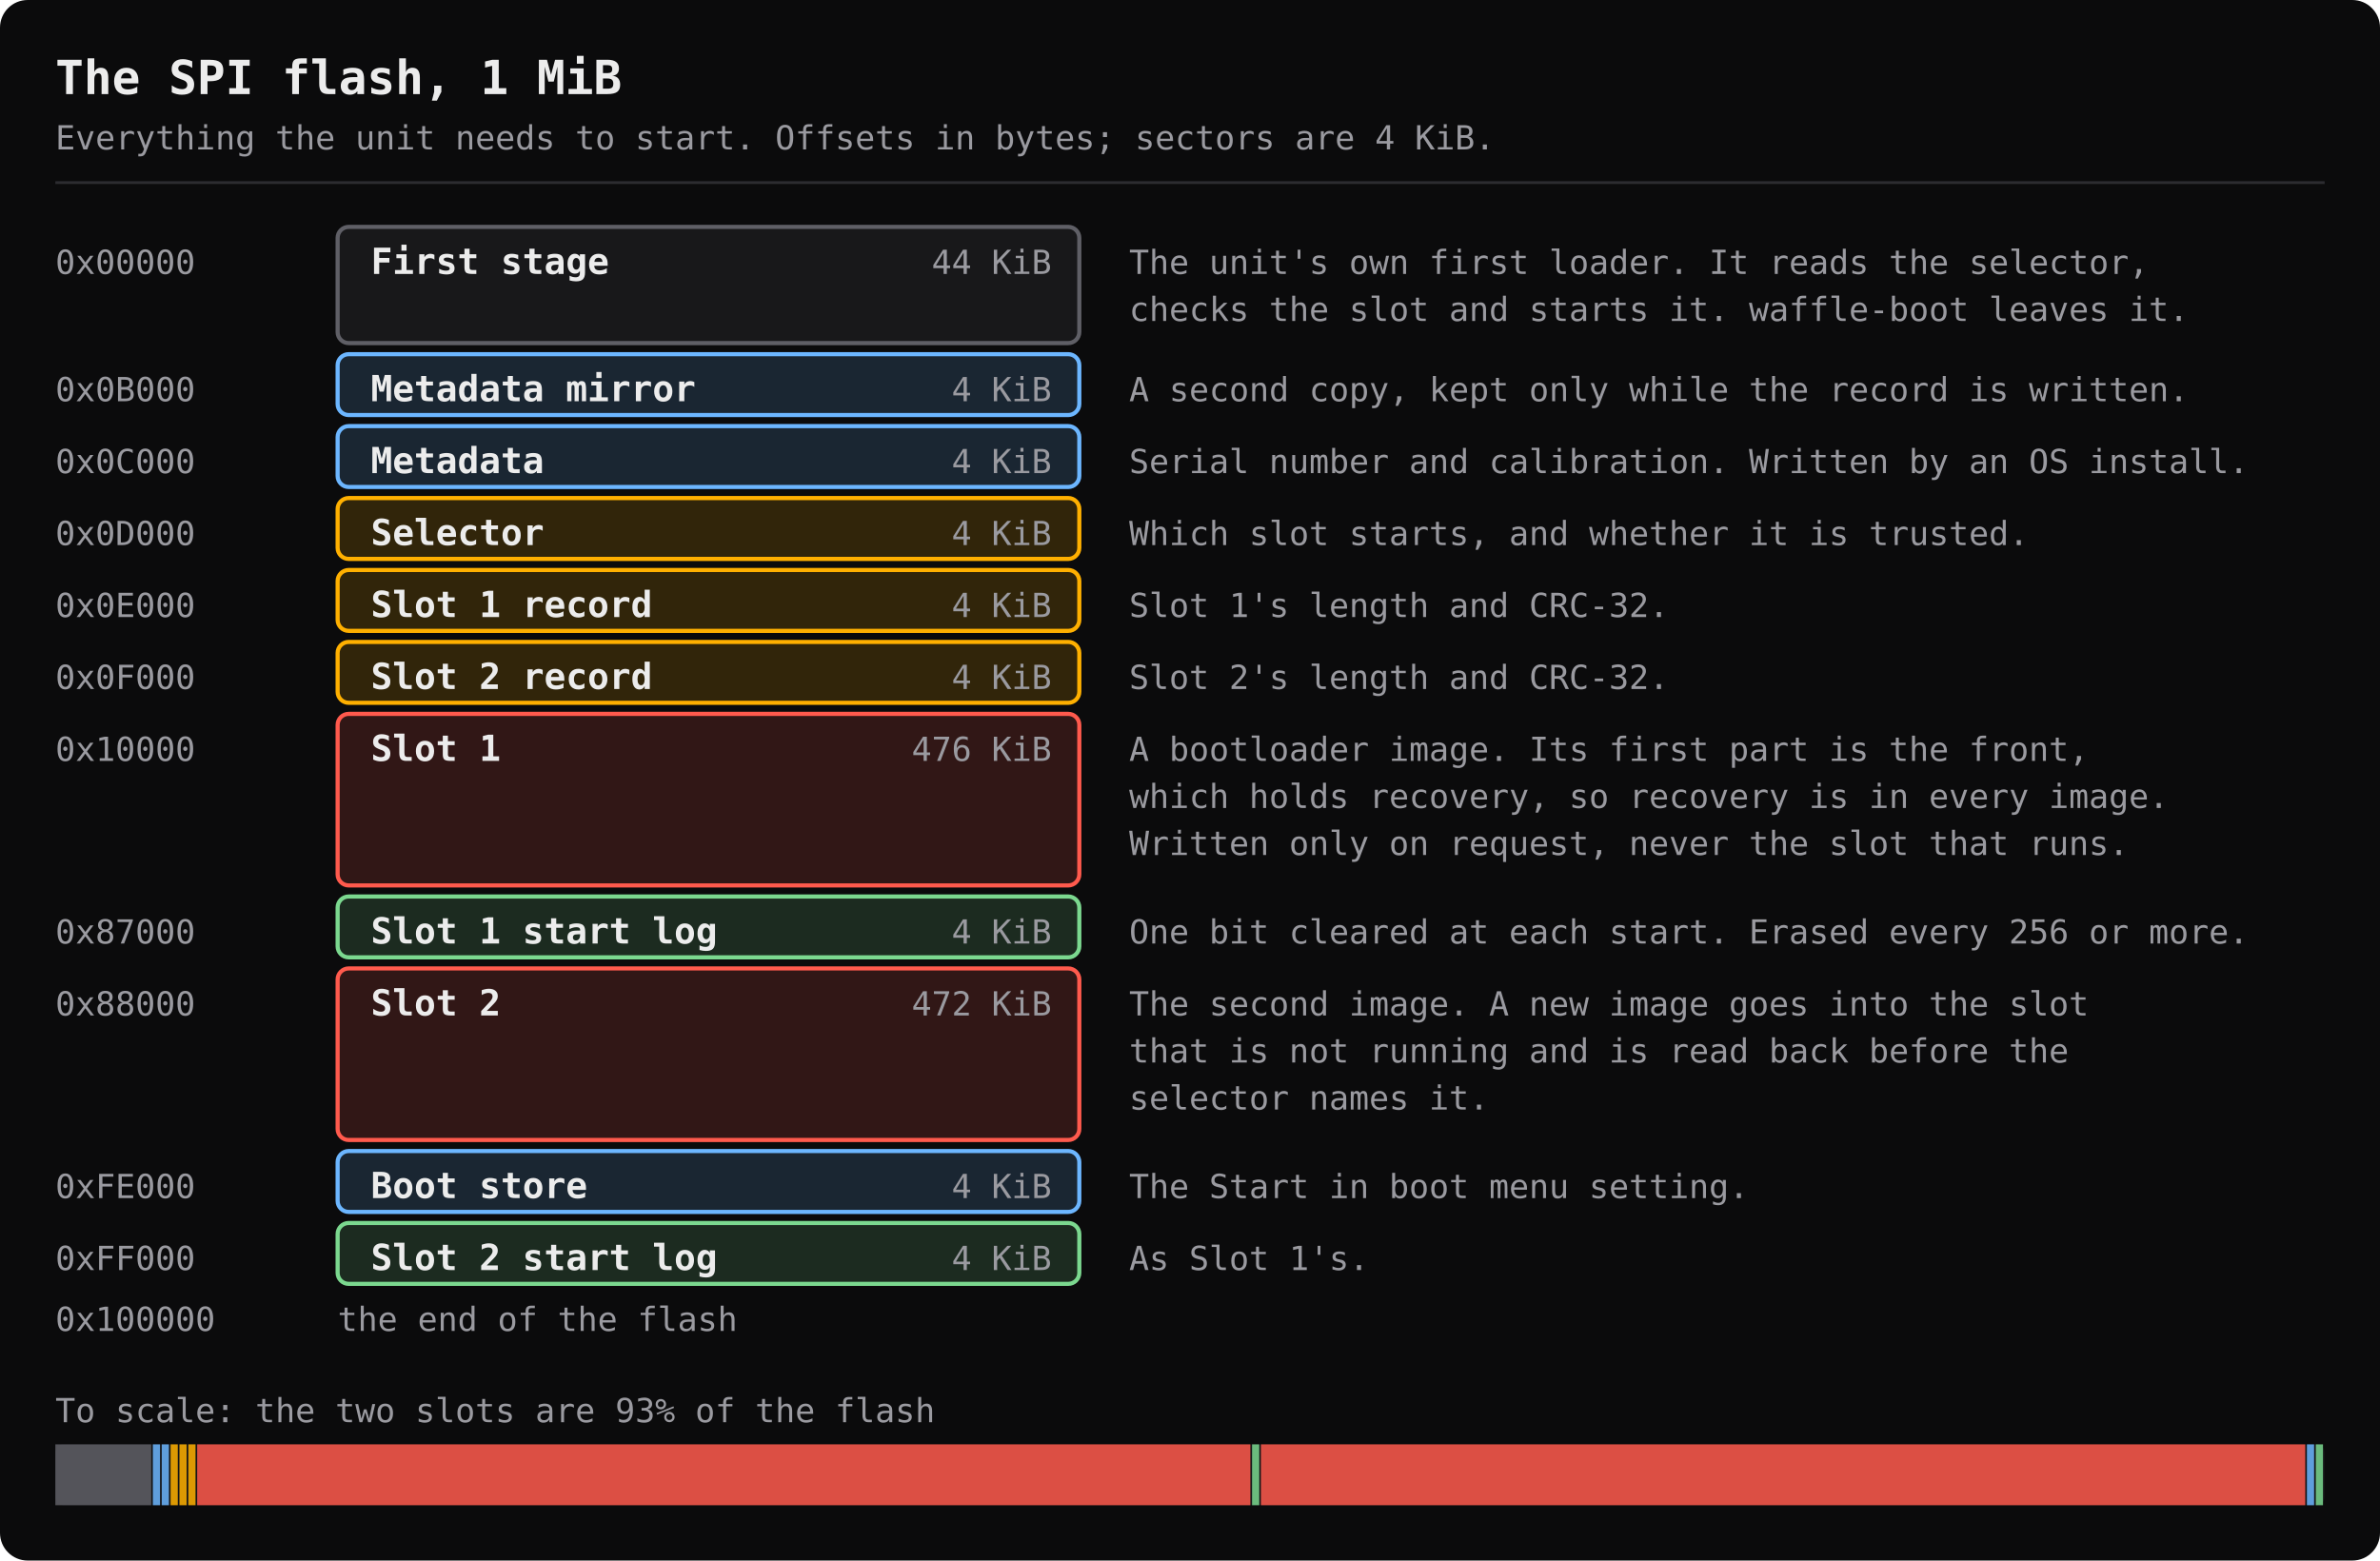
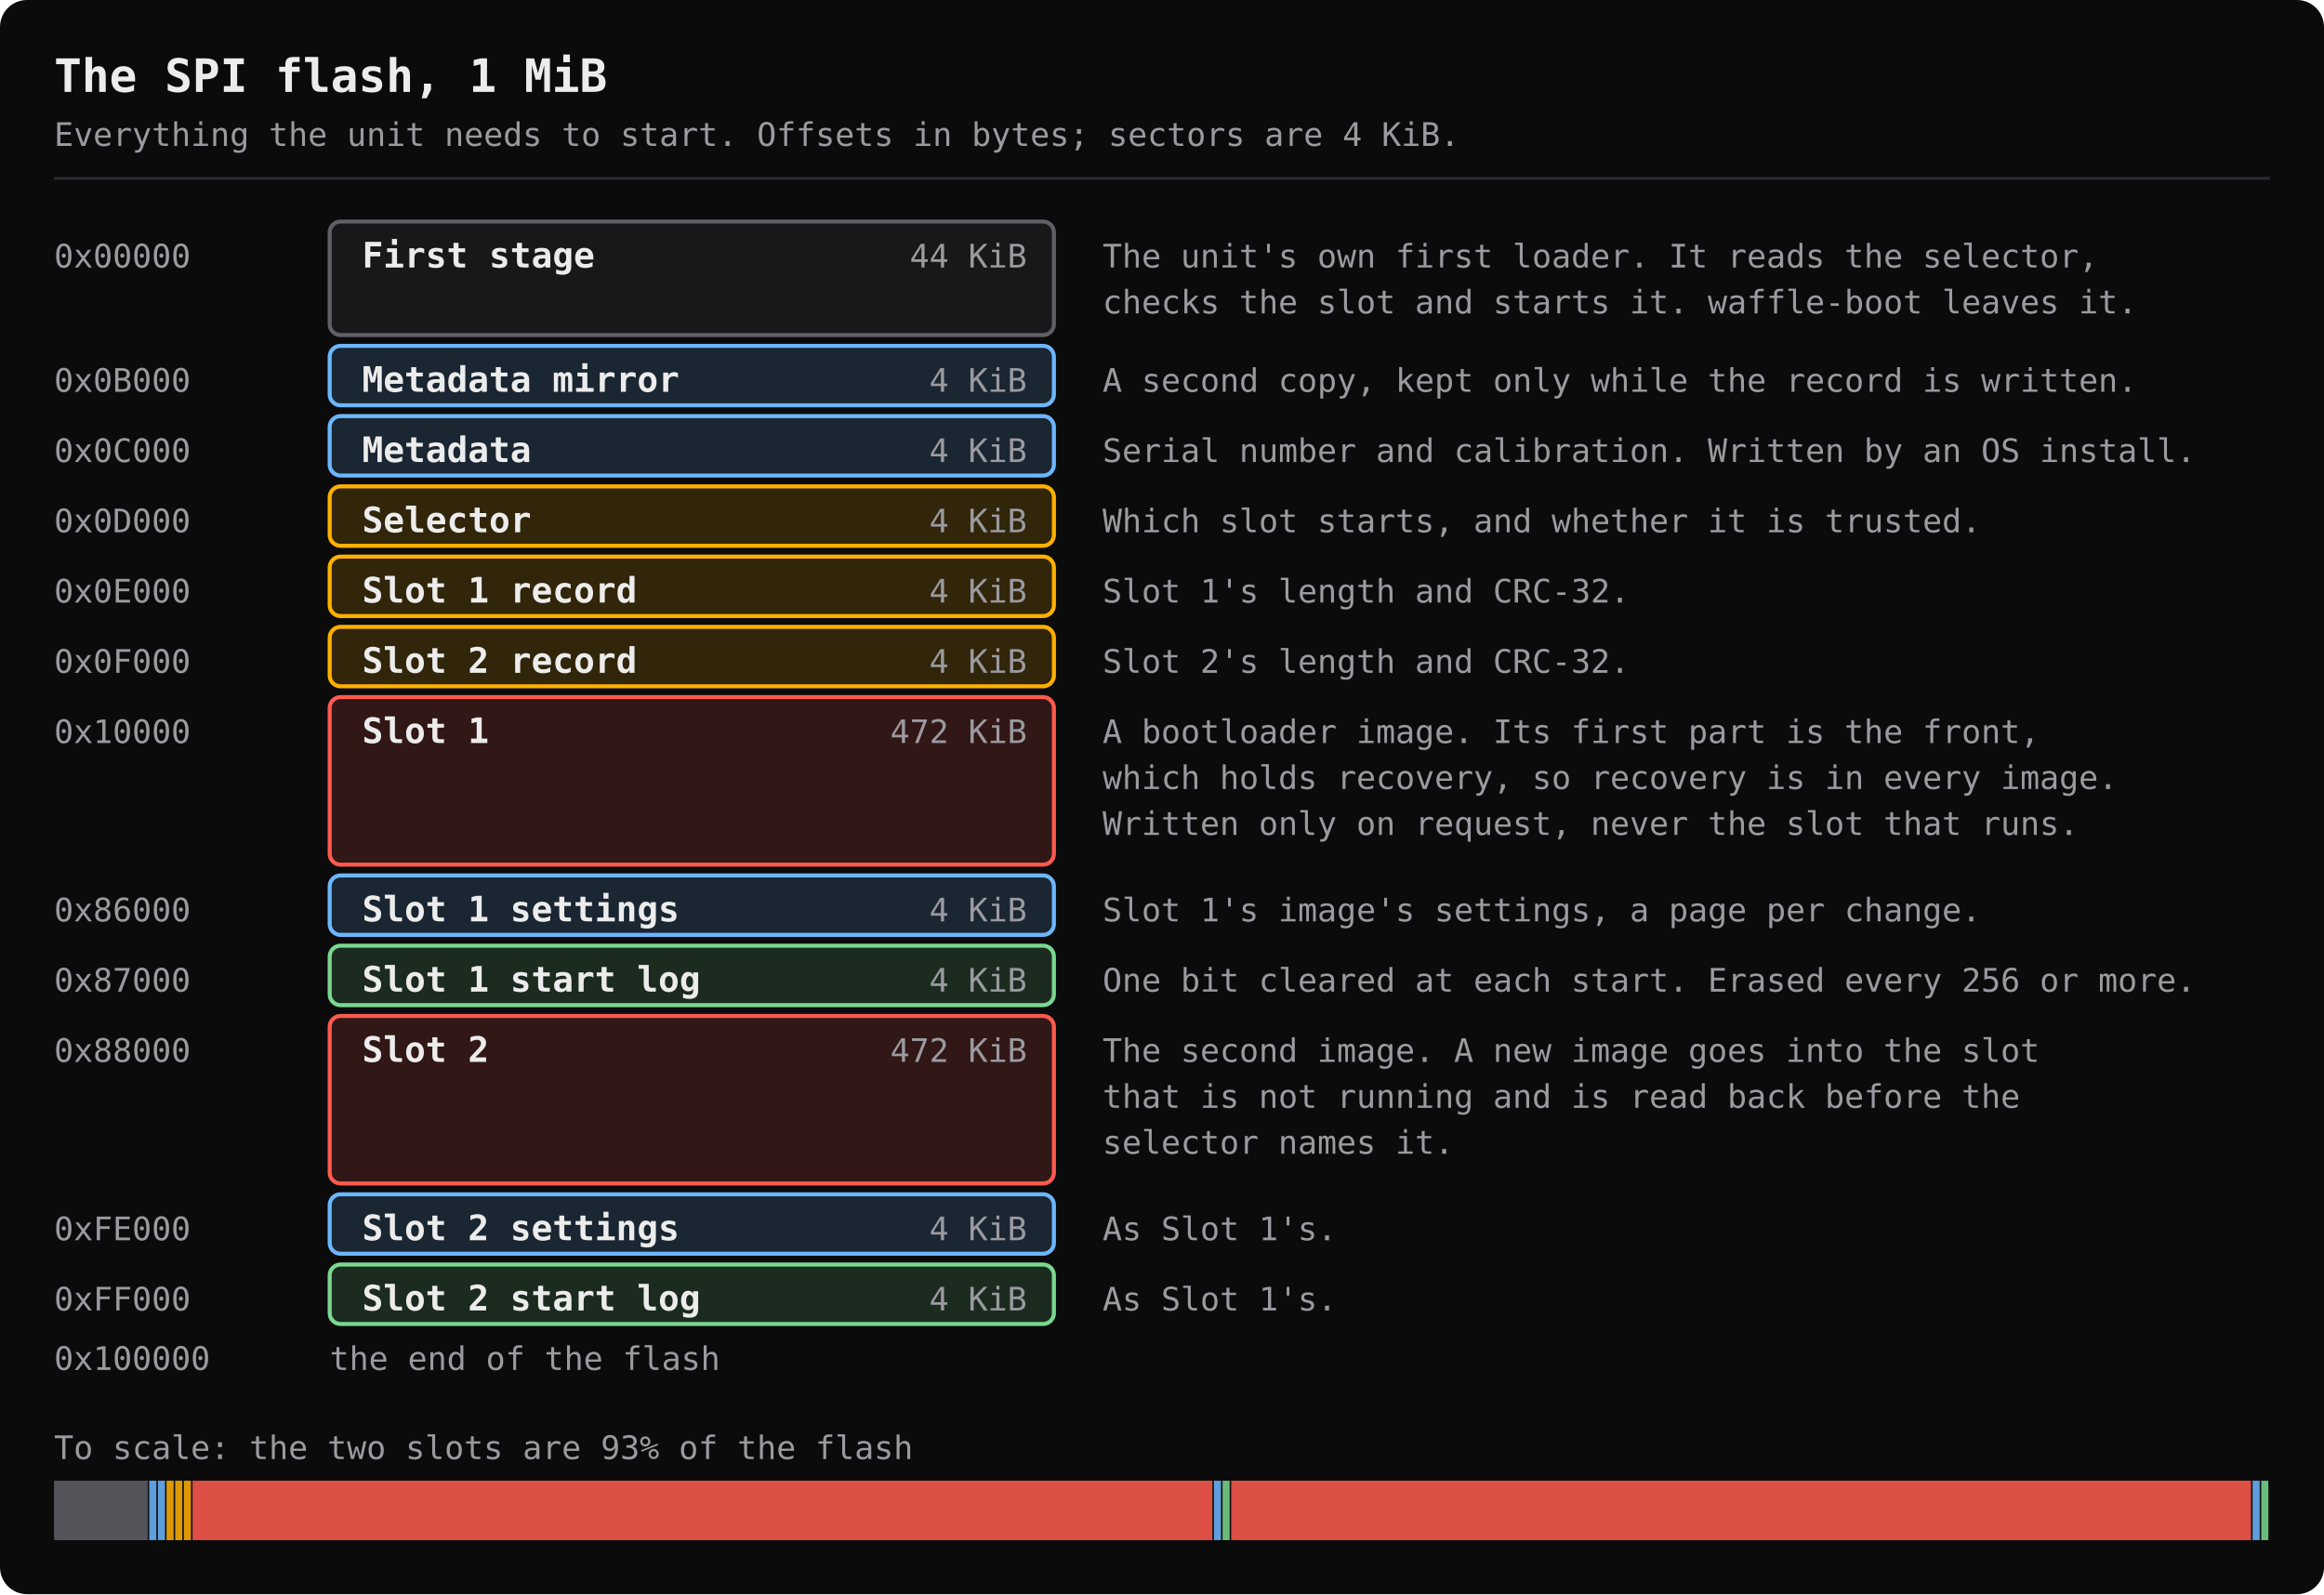
- <svg xmlns="http://www.w3.org/2000/svg" viewBox="0 0 860 564" width="860" height="564" font-family="ui-monospace, SFMono-Regular, Menlo, Consolas, monospace" role="img" aria-label="The SPI flash, 1 MiB">
-   <rect width="860" height="564" rx="10" fill="#0b0b0c" />
+ <svg xmlns="http://www.w3.org/2000/svg" viewBox="0 0 860 590" width="860" height="590" font-family="ui-monospace, SFMono-Regular, Menlo, Consolas, monospace" role="img" aria-label="The SPI flash, 1 MiB">
+   <rect width="860" height="590" rx="10" fill="#0b0b0c" />
  <text x="20" y="34" fill="#ececec" font-size="17" font-weight="700" text-anchor="start">The SPI flash, 1 MiB</text>
  <text x="20" y="54" fill="#9a9aa0" font-size="12" font-weight="400" text-anchor="start">Everything the unit needs to start. Offsets in bytes; sectors are 4 KiB.</text>
  <line x1="20" y1="66" x2="840" y2="66" stroke="#2c2c30" />
  <text x="20" y="99" fill="#9a9aa0" font-size="12" font-weight="400" text-anchor="start">0x00000</text>
  <rect x="122" y="82" width="268" height="42" rx="4" fill="#5f5f66" fill-opacity="0.16" stroke="#5f5f66" stroke-width="1.5" />
  <text x="134" y="99" fill="#ececec" font-size="13" font-weight="700" text-anchor="start">First stage</text>
  <text x="380" y="99" fill="#9a9aa0" font-size="12" font-weight="400" text-anchor="end">44 KiB</text>
  <text x="408" y="99" fill="#9a9aa0" font-size="12" font-weight="400" text-anchor="start">The unit's own first loader. It reads the selector,</text>
  <text x="408" y="116" fill="#9a9aa0" font-size="12" font-weight="400" text-anchor="start">checks the slot and starts it. waffle-boot leaves it.</text>
  <text x="20" y="145" fill="#9a9aa0" font-size="12" font-weight="400" text-anchor="start">0x0B000</text>
  <rect x="122" y="128" width="268" height="22" rx="4" fill="#6cb6ff" fill-opacity="0.16" stroke="#6cb6ff" stroke-width="1.5" />
  <text x="134" y="145" fill="#ececec" font-size="13" font-weight="700" text-anchor="start">Metadata mirror</text>
  <text x="380" y="145" fill="#9a9aa0" font-size="12" font-weight="400" text-anchor="end">4 KiB</text>
  <text x="408" y="145" fill="#9a9aa0" font-size="12" font-weight="400" text-anchor="start">A second copy, kept only while the record is written.</text>
  <text x="20" y="171" fill="#9a9aa0" font-size="12" font-weight="400" text-anchor="start">0x0C000</text>
  <rect x="122" y="154" width="268" height="22" rx="4" fill="#6cb6ff" fill-opacity="0.16" stroke="#6cb6ff" stroke-width="1.5" />
  <text x="134" y="171" fill="#ececec" font-size="13" font-weight="700" text-anchor="start">Metadata</text>
  <text x="380" y="171" fill="#9a9aa0" font-size="12" font-weight="400" text-anchor="end">4 KiB</text>
  <text x="408" y="171" fill="#9a9aa0" font-size="12" font-weight="400" text-anchor="start">Serial number and calibration. Written by an OS install.</text>
  <text x="20" y="197" fill="#9a9aa0" font-size="12" font-weight="400" text-anchor="start">0x0D000</text>
  <rect x="122" y="180" width="268" height="22" rx="4" fill="#ffb000" fill-opacity="0.16" stroke="#ffb000" stroke-width="1.5" />
  <text x="134" y="197" fill="#ececec" font-size="13" font-weight="700" text-anchor="start">Selector</text>
  <text x="380" y="197" fill="#9a9aa0" font-size="12" font-weight="400" text-anchor="end">4 KiB</text>
  <text x="408" y="197" fill="#9a9aa0" font-size="12" font-weight="400" text-anchor="start">Which slot starts, and whether it is trusted.</text>
  <text x="20" y="223" fill="#9a9aa0" font-size="12" font-weight="400" text-anchor="start">0x0E000</text>
  <rect x="122" y="206" width="268" height="22" rx="4" fill="#ffb000" fill-opacity="0.16" stroke="#ffb000" stroke-width="1.5" />
  <text x="134" y="223" fill="#ececec" font-size="13" font-weight="700" text-anchor="start">Slot 1 record</text>
  <text x="380" y="223" fill="#9a9aa0" font-size="12" font-weight="400" text-anchor="end">4 KiB</text>
  <text x="408" y="223" fill="#9a9aa0" font-size="12" font-weight="400" text-anchor="start">Slot 1's length and CRC-32.</text>
  <text x="20" y="249" fill="#9a9aa0" font-size="12" font-weight="400" text-anchor="start">0x0F000</text>
  <rect x="122" y="232" width="268" height="22" rx="4" fill="#ffb000" fill-opacity="0.16" stroke="#ffb000" stroke-width="1.5" />
  <text x="134" y="249" fill="#ececec" font-size="13" font-weight="700" text-anchor="start">Slot 2 record</text>
  <text x="380" y="249" fill="#9a9aa0" font-size="12" font-weight="400" text-anchor="end">4 KiB</text>
  <text x="408" y="249" fill="#9a9aa0" font-size="12" font-weight="400" text-anchor="start">Slot 2's length and CRC-32.</text>
  <text x="20" y="275" fill="#9a9aa0" font-size="12" font-weight="400" text-anchor="start">0x10000</text>
  <rect x="122" y="258" width="268" height="62" rx="4" fill="#ff5a4d" fill-opacity="0.16" stroke="#ff5a4d" stroke-width="1.5" />
  <text x="134" y="275" fill="#ececec" font-size="13" font-weight="700" text-anchor="start">Slot 1</text>
-   <text x="380" y="275" fill="#9a9aa0" font-size="12" font-weight="400" text-anchor="end">476 KiB</text>
+   <text x="380" y="275" fill="#9a9aa0" font-size="12" font-weight="400" text-anchor="end">472 KiB</text>
  <text x="408" y="275" fill="#9a9aa0" font-size="12" font-weight="400" text-anchor="start">A bootloader image. Its first part is the front,</text>
  <text x="408" y="292" fill="#9a9aa0" font-size="12" font-weight="400" text-anchor="start">which holds recovery, so recovery is in every image.</text>
  <text x="408" y="309" fill="#9a9aa0" font-size="12" font-weight="400" text-anchor="start">Written only on request, never the slot that runs.</text>
-   <text x="20" y="341" fill="#9a9aa0" font-size="12" font-weight="400" text-anchor="start">0x87000</text>
-   <rect x="122" y="324" width="268" height="22" rx="4" fill="#7bd88f" fill-opacity="0.16" stroke="#7bd88f" stroke-width="1.5" />
-   <text x="134" y="341" fill="#ececec" font-size="13" font-weight="700" text-anchor="start">Slot 1 start log</text>
+   <text x="20" y="341" fill="#9a9aa0" font-size="12" font-weight="400" text-anchor="start">0x86000</text>
+   <rect x="122" y="324" width="268" height="22" rx="4" fill="#6cb6ff" fill-opacity="0.16" stroke="#6cb6ff" stroke-width="1.5" />
+   <text x="134" y="341" fill="#ececec" font-size="13" font-weight="700" text-anchor="start">Slot 1 settings</text>
  <text x="380" y="341" fill="#9a9aa0" font-size="12" font-weight="400" text-anchor="end">4 KiB</text>
-   <text x="408" y="341" fill="#9a9aa0" font-size="12" font-weight="400" text-anchor="start">One bit cleared at each start. Erased every 256 or more.</text>
-   <text x="20" y="367" fill="#9a9aa0" font-size="12" font-weight="400" text-anchor="start">0x88000</text>
-   <rect x="122" y="350" width="268" height="62" rx="4" fill="#ff5a4d" fill-opacity="0.16" stroke="#ff5a4d" stroke-width="1.5" />
-   <text x="134" y="367" fill="#ececec" font-size="13" font-weight="700" text-anchor="start">Slot 2</text>
-   <text x="380" y="367" fill="#9a9aa0" font-size="12" font-weight="400" text-anchor="end">472 KiB</text>
-   <text x="408" y="367" fill="#9a9aa0" font-size="12" font-weight="400" text-anchor="start">The second image. A new image goes into the slot</text>
-   <text x="408" y="384" fill="#9a9aa0" font-size="12" font-weight="400" text-anchor="start">that is not running and is read back before the</text>
-   <text x="408" y="401" fill="#9a9aa0" font-size="12" font-weight="400" text-anchor="start">selector names it.</text>
-   <text x="20" y="433" fill="#9a9aa0" font-size="12" font-weight="400" text-anchor="start">0xFE000</text>
-   <rect x="122" y="416" width="268" height="22" rx="4" fill="#6cb6ff" fill-opacity="0.16" stroke="#6cb6ff" stroke-width="1.5" />
-   <text x="134" y="433" fill="#ececec" font-size="13" font-weight="700" text-anchor="start">Boot store</text>
-   <text x="380" y="433" fill="#9a9aa0" font-size="12" font-weight="400" text-anchor="end">4 KiB</text>
-   <text x="408" y="433" fill="#9a9aa0" font-size="12" font-weight="400" text-anchor="start">The Start in boot menu setting.</text>
-   <text x="20" y="459" fill="#9a9aa0" font-size="12" font-weight="400" text-anchor="start">0xFF000</text>
-   <rect x="122" y="442" width="268" height="22" rx="4" fill="#7bd88f" fill-opacity="0.16" stroke="#7bd88f" stroke-width="1.5" />
-   <text x="134" y="459" fill="#ececec" font-size="13" font-weight="700" text-anchor="start">Slot 2 start log</text>
+   <text x="408" y="341" fill="#9a9aa0" font-size="12" font-weight="400" text-anchor="start">Slot 1's image's settings, a page per change.</text>
+   <text x="20" y="367" fill="#9a9aa0" font-size="12" font-weight="400" text-anchor="start">0x87000</text>
+   <rect x="122" y="350" width="268" height="22" rx="4" fill="#7bd88f" fill-opacity="0.16" stroke="#7bd88f" stroke-width="1.5" />
+   <text x="134" y="367" fill="#ececec" font-size="13" font-weight="700" text-anchor="start">Slot 1 start log</text>
+   <text x="380" y="367" fill="#9a9aa0" font-size="12" font-weight="400" text-anchor="end">4 KiB</text>
+   <text x="408" y="367" fill="#9a9aa0" font-size="12" font-weight="400" text-anchor="start">One bit cleared at each start. Erased every 256 or more.</text>
+   <text x="20" y="393" fill="#9a9aa0" font-size="12" font-weight="400" text-anchor="start">0x88000</text>
+   <rect x="122" y="376" width="268" height="62" rx="4" fill="#ff5a4d" fill-opacity="0.16" stroke="#ff5a4d" stroke-width="1.5" />
+   <text x="134" y="393" fill="#ececec" font-size="13" font-weight="700" text-anchor="start">Slot 2</text>
+   <text x="380" y="393" fill="#9a9aa0" font-size="12" font-weight="400" text-anchor="end">472 KiB</text>
+   <text x="408" y="393" fill="#9a9aa0" font-size="12" font-weight="400" text-anchor="start">The second image. A new image goes into the slot</text>
+   <text x="408" y="410" fill="#9a9aa0" font-size="12" font-weight="400" text-anchor="start">that is not running and is read back before the</text>
+   <text x="408" y="427" fill="#9a9aa0" font-size="12" font-weight="400" text-anchor="start">selector names it.</text>
+   <text x="20" y="459" fill="#9a9aa0" font-size="12" font-weight="400" text-anchor="start">0xFE000</text>
+   <rect x="122" y="442" width="268" height="22" rx="4" fill="#6cb6ff" fill-opacity="0.16" stroke="#6cb6ff" stroke-width="1.5" />
+   <text x="134" y="459" fill="#ececec" font-size="13" font-weight="700" text-anchor="start">Slot 2 settings</text>
  <text x="380" y="459" fill="#9a9aa0" font-size="12" font-weight="400" text-anchor="end">4 KiB</text>
  <text x="408" y="459" fill="#9a9aa0" font-size="12" font-weight="400" text-anchor="start">As Slot 1's.</text>
-   <text x="20" y="481" fill="#9a9aa0" font-size="12" font-weight="400" text-anchor="start">0x100000</text>
-   <text x="122" y="481" fill="#9a9aa0" font-size="12" font-weight="400" text-anchor="start">the end of the flash</text>
-   <text x="20" y="514" fill="#9a9aa0" font-size="12" font-weight="400" text-anchor="start">To scale: the two slots are 93% of the flash</text>
-   <rect x="20" y="522" width="820" height="22" rx="3" fill="#151517" />
-   <rect x="20.00" y="522" width="34.63" height="22" fill="#5f5f66" fill-opacity="0.85" />
-   <rect x="55.23" y="522" width="2.60" height="22" fill="#6cb6ff" fill-opacity="0.85" />
-   <rect x="58.44" y="522" width="2.60" height="22" fill="#6cb6ff" fill-opacity="0.85" />
-   <rect x="61.64" y="522" width="2.60" height="22" fill="#ffb000" fill-opacity="0.85" />
-   <rect x="64.84" y="522" width="2.60" height="22" fill="#ffb000" fill-opacity="0.85" />
-   <rect x="68.05" y="522" width="2.60" height="22" fill="#ffb000" fill-opacity="0.85" />
-   <rect x="71.25" y="522" width="380.57" height="22" fill="#ff5a4d" fill-opacity="0.85" />
-   <rect x="452.42" y="522" width="2.60" height="22" fill="#7bd88f" fill-opacity="0.85" />
-   <rect x="455.62" y="522" width="377.37" height="22" fill="#ff5a4d" fill-opacity="0.85" />
-   <rect x="833.59" y="522" width="2.60" height="22" fill="#6cb6ff" fill-opacity="0.85" />
-   <rect x="836.80" y="522" width="2.60" height="22" fill="#7bd88f" fill-opacity="0.85" />
+   <text x="20" y="485" fill="#9a9aa0" font-size="12" font-weight="400" text-anchor="start">0xFF000</text>
+   <rect x="122" y="468" width="268" height="22" rx="4" fill="#7bd88f" fill-opacity="0.16" stroke="#7bd88f" stroke-width="1.5" />
+   <text x="134" y="485" fill="#ececec" font-size="13" font-weight="700" text-anchor="start">Slot 2 start log</text>
+   <text x="380" y="485" fill="#9a9aa0" font-size="12" font-weight="400" text-anchor="end">4 KiB</text>
+   <text x="408" y="485" fill="#9a9aa0" font-size="12" font-weight="400" text-anchor="start">As Slot 1's.</text>
+   <text x="20" y="507" fill="#9a9aa0" font-size="12" font-weight="400" text-anchor="start">0x100000</text>
+   <text x="122" y="507" fill="#9a9aa0" font-size="12" font-weight="400" text-anchor="start">the end of the flash</text>
+   <text x="20" y="540" fill="#9a9aa0" font-size="12" font-weight="400" text-anchor="start">To scale: the two slots are 93% of the flash</text>
+   <rect x="20" y="548" width="820" height="22" rx="3" fill="#151517" />
+   <rect x="20.00" y="548" width="34.63" height="22" fill="#5f5f66" fill-opacity="0.85" />
+   <rect x="55.23" y="548" width="2.60" height="22" fill="#6cb6ff" fill-opacity="0.85" />
+   <rect x="58.44" y="548" width="2.60" height="22" fill="#6cb6ff" fill-opacity="0.85" />
+   <rect x="61.64" y="548" width="2.60" height="22" fill="#ffb000" fill-opacity="0.85" />
+   <rect x="64.84" y="548" width="2.60" height="22" fill="#ffb000" fill-opacity="0.85" />
+   <rect x="68.05" y="548" width="2.60" height="22" fill="#ffb000" fill-opacity="0.85" />
+   <rect x="71.25" y="548" width="377.37" height="22" fill="#ff5a4d" fill-opacity="0.85" />
+   <rect x="449.22" y="548" width="2.60" height="22" fill="#6cb6ff" fill-opacity="0.85" />
+   <rect x="452.42" y="548" width="2.60" height="22" fill="#7bd88f" fill-opacity="0.85" />
+   <rect x="455.62" y="548" width="377.37" height="22" fill="#ff5a4d" fill-opacity="0.85" />
+   <rect x="833.59" y="548" width="2.60" height="22" fill="#6cb6ff" fill-opacity="0.85" />
+   <rect x="836.80" y="548" width="2.60" height="22" fill="#7bd88f" fill-opacity="0.85" />
</svg>
